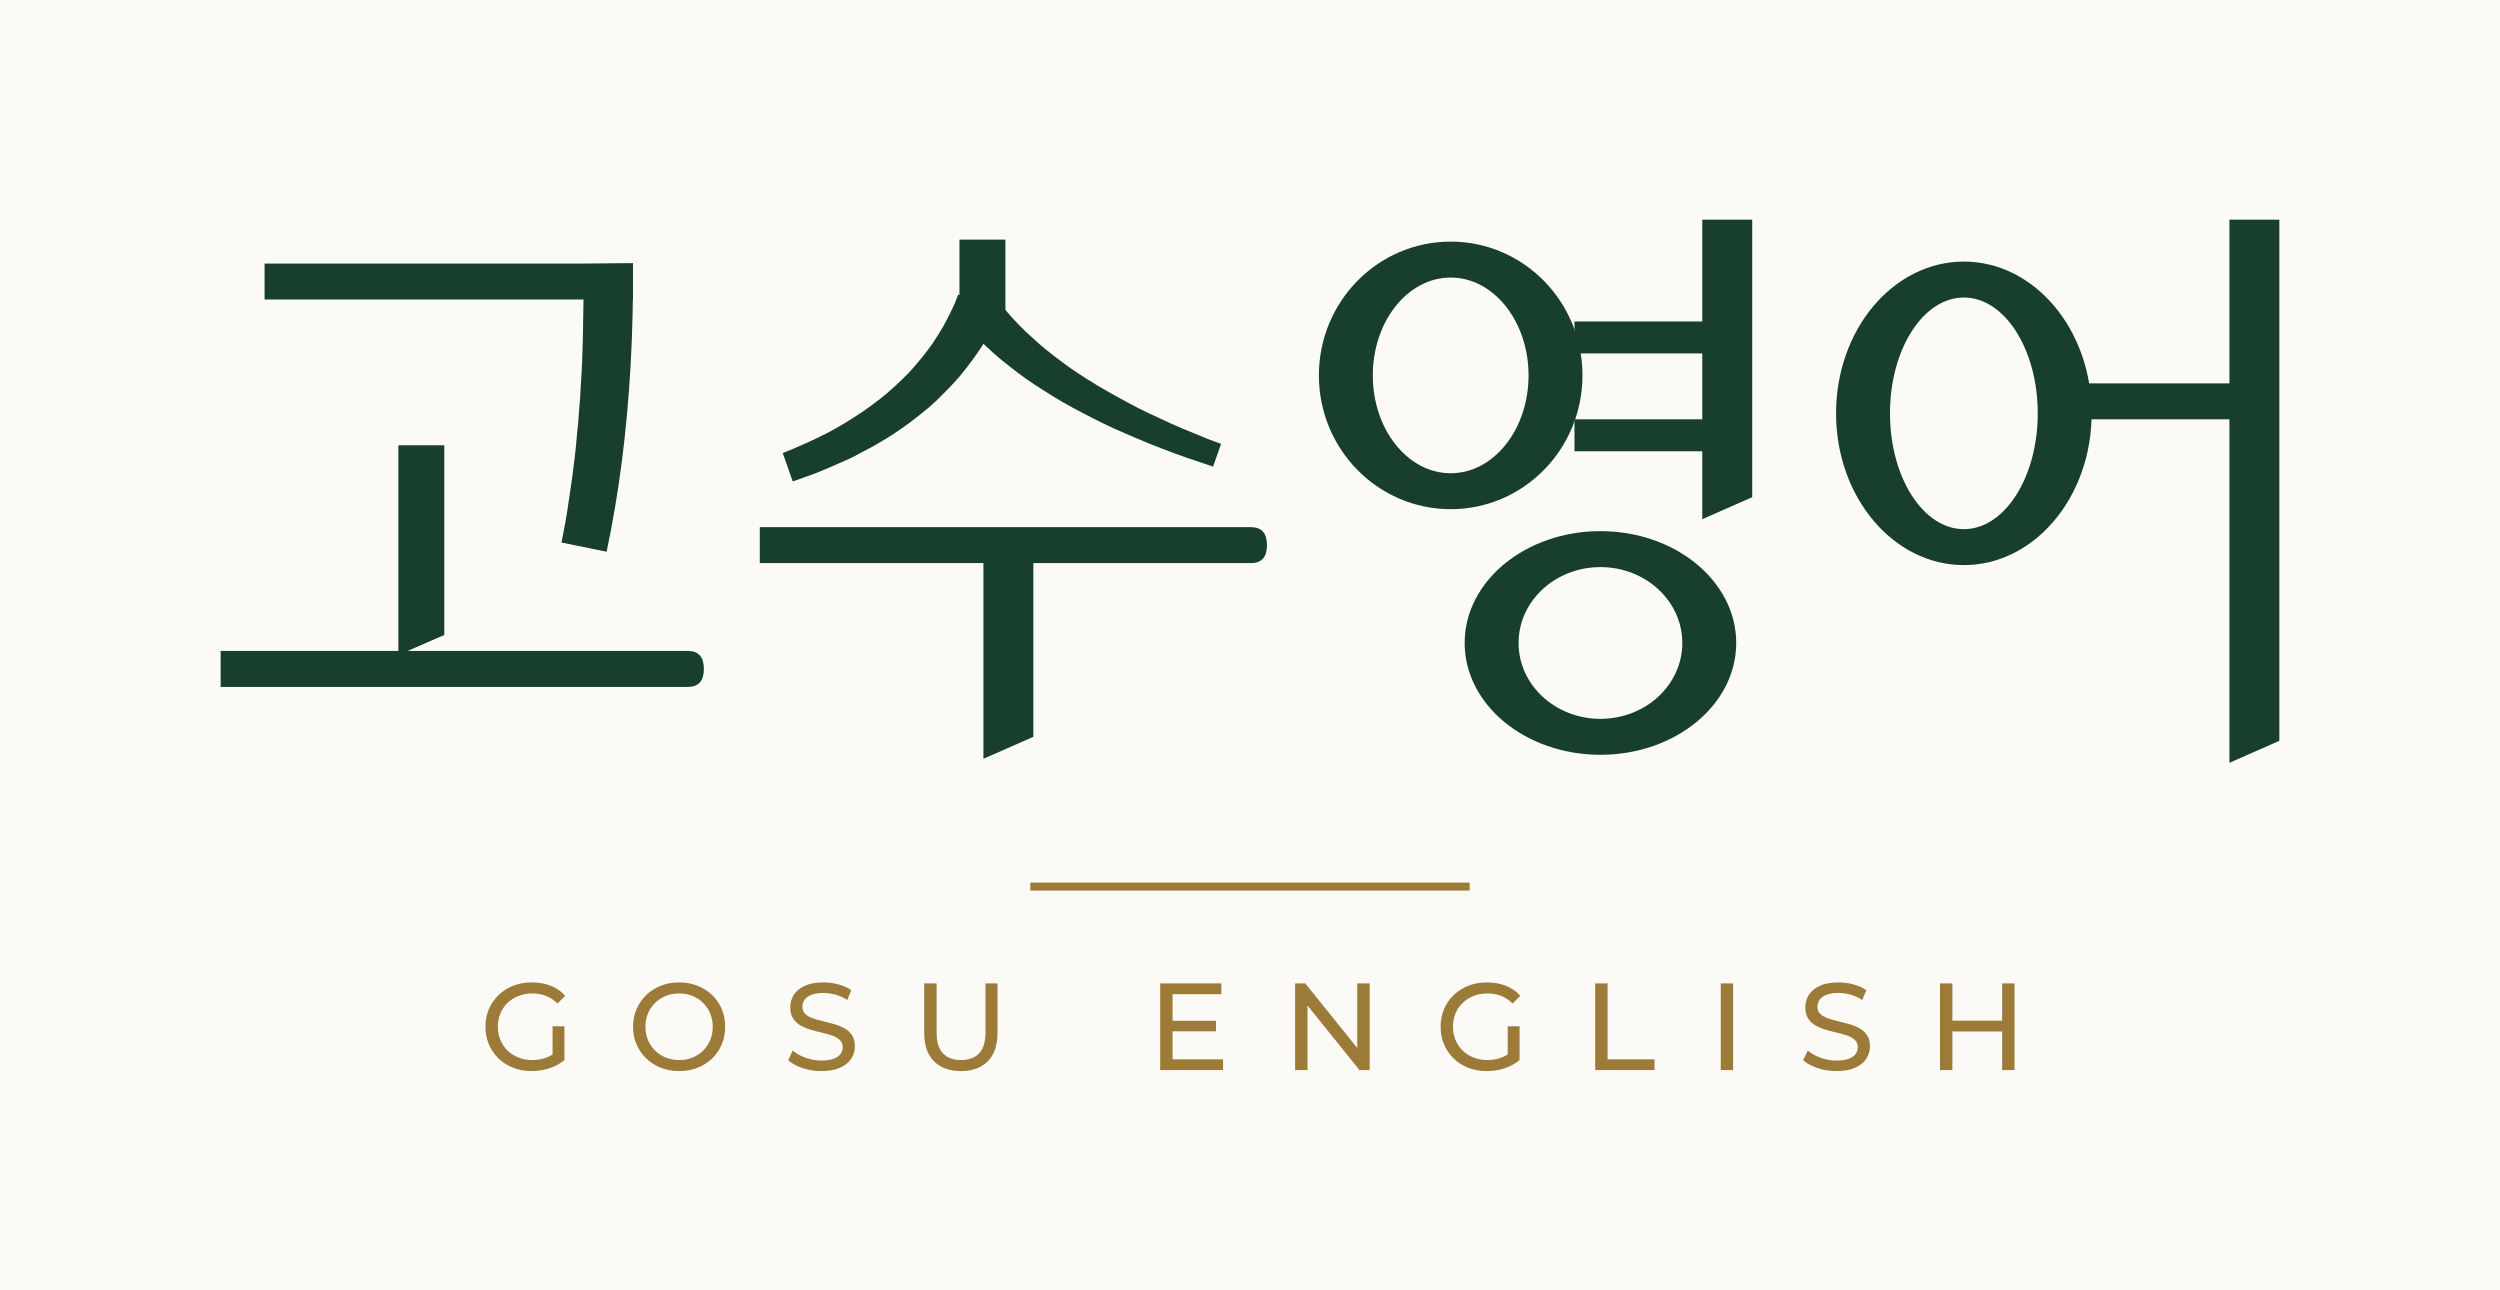
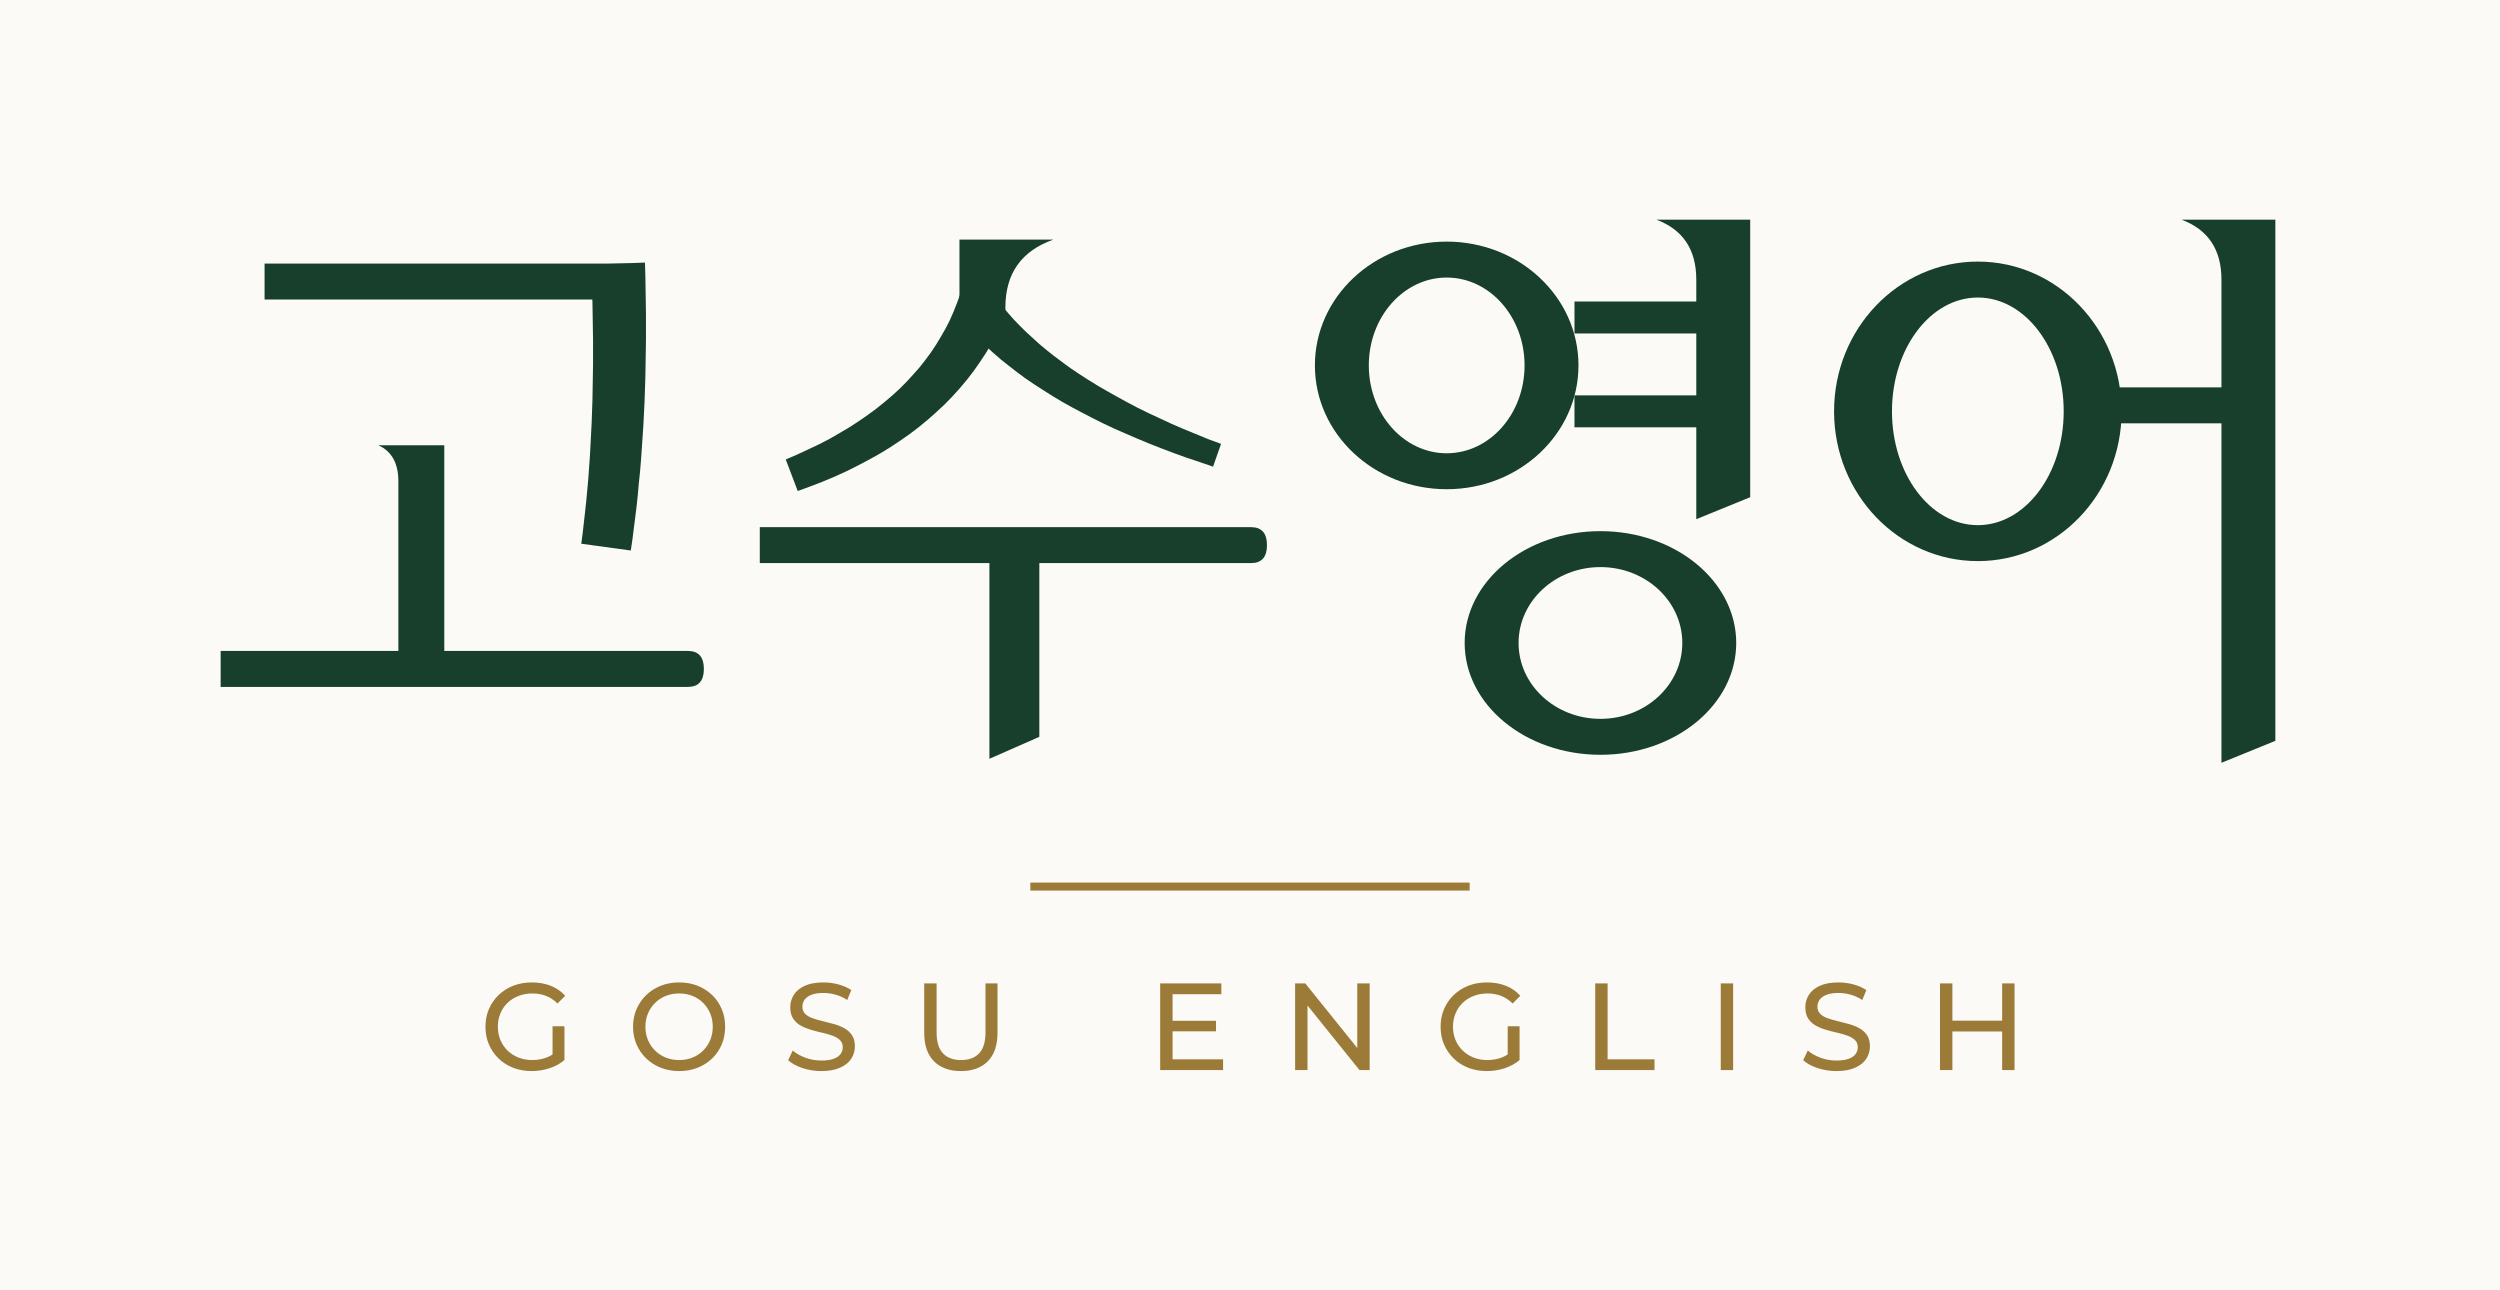
<svg xmlns="http://www.w3.org/2000/svg" viewBox="0 0 1251 646" width="626" height="323">
  <rect x="-2" y="-2" width="1255" height="650" fill="#fbfaf7" />
  <g fill="#173f2c" fill-rule="evenodd" transform="translate(104.0,60)">
-     <path d="M28,72 L212.5,72 L212.5,90 L28,90 Z" />
-     <path d="M187.5,72.2 L187.6,78.5 L187.7,84.9 L187.7,91.2 L187.6,97.4 L187.5,103.6 L187.4,109.7 L187.2,115.8 L187.0,121.8 L186.7,127.8 L186.3,133.8 L186.0,139.7 L185.5,145.5 L185.1,151.3 L184.5,157.0 L184.0,162.7 L183.4,168.4 L182.7,173.9 L182.0,179.5 L181.2,185.0 L180.4,190.4 L179.6,195.8 L178.7,201.2 L177.7,206.5 L176.7,211.7 L199.3,216.3 L200.4,210.8 L201.5,205.3 L202.5,199.7 L203.5,194.1 L204.4,188.5 L205.3,182.8 L206.1,177.0 L206.9,171.2 L207.6,165.4 L208.3,159.5 L208.9,153.5 L209.5,147.5 L210.0,141.5 L210.5,135.4 L210.9,129.2 L211.3,123.1 L211.6,116.8 L211.9,110.5 L212.1,104.2 L212.3,97.8 L212.4,91.4 L212.5,84.9 L212.5,78.4 L212.5,71.8 Z" />
-     <path d="M95,163 L118,163 L118,258 L95,268 Z" />
+     <path d="M28,72 L218.5,72 L218.5,90 L28,90 Z" />
+     <path d="M191.5,72.5 L191.8,78.9 L192.0,85.3 L192.2,91.5 L192.3,97.8 L192.4,104.0 L192.5,110.1 L192.5,116.2 L192.5,122.3 L192.4,128.3 L192.3,134.2 L192.2,140.1 L192.0,146.0 L191.8,151.7 L191.5,157.5 L191.2,163.2 L190.9,168.8 L190.5,174.4 L190.1,180.0 L189.6,185.5 L189.1,190.9 L188.5,196.4 L187.9,201.7 L187.3,207.0 L186.6,212.3 L211.4,215.7 L212.2,210.3 L212.9,204.8 L213.6,199.2 L214.3,193.6 L214.9,188.0 L215.4,182.3 L216.0,176.5 L216.5,170.7 L216.9,164.9 L217.3,159.0 L217.7,153.0 L218.0,147.0 L218.3,141.0 L218.5,134.9 L218.7,128.8 L218.8,122.6 L218.9,116.4 L219.0,110.1 L219.0,103.8 L219.0,97.4 L218.9,91.0 L218.8,84.6 L218.7,78.0 L218.5,71.5 Z" />
+     <path d="M85,163 L118,163 L118,268 L95,268 L95,181 Q95,167.5 85,163 Z" />
    <path d="M6,266 L240,266 Q248,266 248,275.0 Q248,284 240,284 L6,284 Z" />
-     <path d="M376,60 L399,60 L399,98 L376,98 Z" />
-     <path d="M375.4,87.5 L373.7,91.8 L371.8,95.9 L369.7,100.1 L367.5,104.1 L365.1,108.0 L362.6,111.9 L359.9,115.6 L357.0,119.3 L354.0,122.9 L350.8,126.5 L347.4,129.9 L343.8,133.3 L340.1,136.6 L336.2,139.8 L332.1,142.9 L327.9,145.9 L323.5,148.8 L318.9,151.7 L314.1,154.5 L309.1,157.2 L304.0,159.7 L298.6,162.2 L293.1,164.6 L287.5,166.9 L292.5,181.1 L298.7,178.9 L304.7,176.7 L310.5,174.3 L316.2,171.8 L321.8,169.3 L327.1,166.5 L332.4,163.7 L337.4,160.8 L342.4,157.7 L347.1,154.5 L351.7,151.2 L356.2,147.7 L360.5,144.2 L364.6,140.5 L368.5,136.6 L372.3,132.7 L376.0,128.6 L379.4,124.4 L382.7,120.0 L385.8,115.6 L388.8,111.0 L391.6,106.3 L394.2,101.5 L396.6,96.5 Z" />
+     <path d="M376,60 L423,60 Q399,68.5 399,94 L399,98 L376,98 Z" />
+     <path d="M376.3,87.6 L374.7,91.9 L373.0,96.2 L371.1,100.5 L369.0,104.6 L366.7,108.6 L364.3,112.6 L361.7,116.5 L358.9,120.3 L356.0,124.0 L352.8,127.6 L349.5,131.2 L346.0,134.7 L342.3,138.1 L338.4,141.4 L334.3,144.7 L330.1,147.8 L325.6,150.9 L321.0,153.9 L316.1,156.8 L311.1,159.7 L305.9,162.4 L300.4,165.0 L294.8,167.6 L289.0,170.1 L295.0,185.9 L301.3,183.6 L307.5,181.2 L313.5,178.7 L319.4,176.0 L325.0,173.2 L330.5,170.3 L335.9,167.3 L341.0,164.2 L346.0,160.9 L350.9,157.5 L355.5,154.0 L360.0,150.3 L364.3,146.5 L368.5,142.6 L372.4,138.6 L376.2,134.4 L379.8,130.1 L383.2,125.7 L386.4,121.1 L389.5,116.4 L392.3,111.6 L395.0,106.7 L397.4,101.6 L399.7,96.4 Z" />
    <path d="M382.5,106.6 L385.8,110.0 L389.3,113.4 L392.9,116.7 L396.7,120.0 L400.6,123.1 L404.7,126.3 L408.9,129.4 L413.3,132.4 L417.8,135.3 L422.4,138.2 L427.2,141.1 L432.2,143.9 L437.3,146.6 L442.5,149.3 L447.9,152.0 L453.4,154.6 L459.1,157.1 L464.9,159.6 L470.9,162.1 L477.0,164.5 L483.3,166.9 L489.7,169.2 L496.3,171.4 L503.0,173.7 L507.0,162.3 L500.5,159.9 L494.2,157.3 L488.1,154.8 L482.1,152.2 L476.3,149.5 L470.7,146.9 L465.2,144.2 L459.9,141.4 L454.8,138.6 L449.8,135.8 L445.0,133.0 L440.3,130.1 L435.8,127.2 L431.5,124.3 L427.4,121.3 L423.4,118.3 L419.6,115.3 L415.9,112.2 L412.5,109.1 L409.1,106.0 L406.0,102.9 L403.0,99.8 L400.2,96.6 L397.5,93.4 Z" />
    <path d="M276,204 L522,204 Q530,204 530,213.0 Q530,222 522,222 L276,222 Z" />
-     <path d="M388,220 L413,220 L413,309 L388,320 Z" />
-     <path d="M556,128 A66,67 0 1 0 688,128 A66,67 0 1 0 556,128 Z M583,128 A39,49 0 1 1 661,128 A39,49 0 1 1 583,128 Z" />
-     <path d="M684,101 L752,101 L752,117 L684,117 Z" />
-     <path d="M684,150 L752,150 L752,166 L684,166 Z" />
-     <path d="M748,50 L773,50 L773,189 L748,200 Z" />
+     <path d="M391,220 L416,220 L416,309 L391,320 Z" />
+     <path d="M554,123 A66,62 0 1 0 686,123 A66,62 0 1 0 554,123 Z M581,123 A39,44 0 1 1 659,123 A39,44 0 1 1 581,123 Z" />
+     <path d="M684,91 L750,91 L750,107 L684,107 Z" />
+     <path d="M684,138 L750,138 L750,154 L684,154 Z" />
+     <path d="M725,50 L772,50 L772,189 L745,200 L745,80 Q745,57.5 725,50 Z" />
    <path d="M629,262 A68,56 0 1 0 765,262 A68,56 0 1 0 629,262 Z M656,262 A41,38 0 1 1 738,262 A41,38 0 1 1 656,262 Z" />
-     <path d="M815,147 A64,76 0 1 0 943,147 A64,76 0 1 0 815,147 Z M842,147 A37,58 0 1 1 916,147 A37,58 0 1 1 842,147 Z" />
-     <path d="M936,132 L1016,132 L1016,150 L936,150 Z" />
-     <path d="M1012,50 L1037,50 L1037,311 L1012,322 Z" />
+     <path d="M814,146 A72,75 0 1 0 958,146 A72,75 0 1 0 814,146 Z M843,146 A43,57 0 1 1 929,146 A43,57 0 1 1 843,146 Z" />
+     <path d="M950,134 L1016,134 L1016,152 L950,152 Z" />
+     <path d="M988,50 L1035,50 L1035,311 L1008,322 L1008,80 Q1008,57.5 988,50 Z" />
  </g>
  <rect x="515.5" y="442" width="220" height="4" fill="#9c7a38" />
  <path fill="#9c7a38" d="M265.745 536.392Q260.723 536.392 256.507 534.749Q252.291 533.106 249.191 530.099Q246.091 527.092 244.355 523.062Q242.619 519.032 242.619 514.196Q242.619 509.36 244.355 505.33Q246.091 501.3 249.222 498.293Q252.353 495.286 256.569 493.643Q260.785 492 265.869 492Q271.015 492 275.293 493.674Q279.571 495.348 282.547 498.696L278.703 502.54Q276.037 499.936 272.906 498.727Q269.775 497.518 266.117 497.518Q262.397 497.518 259.204 498.758Q256.011 499.998 253.686 502.23Q251.361 504.462 250.09 507.531Q248.819 510.6 248.819 514.196Q248.819 517.73 250.09 520.799Q251.361 523.868 253.686 526.131Q256.011 528.394 259.173 529.634Q262.335 530.874 266.055 530.874Q269.527 530.874 272.72 529.789Q275.913 528.704 278.641 526.162L282.175 530.874Q278.951 533.602 274.642 534.997Q270.333 536.392 265.745 536.392ZM282.175 530.874 276.223 530.068V513.948H282.175Z M339.649 536.392Q334.689 536.392 330.442 534.718Q326.195 533.044 323.095 530.037Q319.995 527.03 318.259 523.0Q316.523 518.97 316.523 514.196Q316.523 509.422 318.259 505.392Q319.995 501.362 323.095 498.355Q326.195 495.348 330.411 493.674Q334.627 492 339.649 492Q344.609 492 348.794 493.643Q352.979 495.286 356.11 498.293Q359.241 501.3 360.946 505.33Q362.651 509.36 362.651 514.196Q362.651 519.032 360.946 523.062Q359.241 527.092 356.11 530.099Q352.979 533.106 348.794 534.749Q344.609 536.392 339.649 536.392ZM339.649 530.874Q343.245 530.874 346.314 529.634Q349.383 528.394 351.646 526.131Q353.909 523.868 355.18 520.83Q356.451 517.792 356.451 514.196Q356.451 510.6 355.18 507.562Q353.909 504.524 351.646 502.261Q349.383 499.998 346.314 498.758Q343.245 497.518 339.649 497.518Q335.991 497.518 332.922 498.758Q329.853 499.998 327.559 502.261Q325.265 504.524 323.994 507.562Q322.723 510.6 322.723 514.196Q322.723 517.792 323.994 520.83Q325.265 523.868 327.559 526.131Q329.853 528.394 332.922 529.634Q335.991 530.874 339.649 530.874Z M410.825 536.392Q405.865 536.392 401.339 534.873Q396.813 533.354 394.209 530.936L396.503 526.1Q398.983 528.27 402.827 529.696Q406.671 531.122 410.825 531.122Q414.607 531.122 416.963 530.254Q419.319 529.386 420.435 527.867Q421.551 526.348 421.551 524.426Q421.551 522.194 420.094 520.83Q418.637 519.466 416.312 518.629Q413.987 517.792 411.197 517.172Q408.407 516.552 405.586 515.715Q402.765 514.878 400.44 513.576Q398.115 512.274 396.689 510.073Q395.263 507.872 395.263 504.4Q395.263 501.052 397.03 498.231Q398.797 495.41 402.486 493.705Q406.175 492 411.879 492Q415.661 492 419.381 492.992Q423.101 493.984 425.829 495.844L423.783 500.804Q420.993 498.944 417.893 498.107Q414.793 497.27 411.879 497.27Q408.221 497.27 405.865 498.2Q403.509 499.13 402.424 500.68Q401.339 502.23 401.339 504.152Q401.339 506.446 402.796 507.81Q404.253 509.174 406.578 509.98Q408.903 510.786 411.693 511.437Q414.483 512.088 417.304 512.894Q420.125 513.7 422.45 515.002Q424.775 516.304 426.201 518.474Q427.627 520.644 427.627 524.054Q427.627 527.34 425.829 530.161Q424.031 532.982 420.28 534.687Q416.529 536.392 410.825 536.392Z M480.699 536.392Q472.143 536.392 467.245 531.494Q462.347 526.596 462.347 517.172V492.496H468.547V516.924Q468.547 524.178 471.74 527.526Q474.933 530.874 480.761 530.874Q486.651 530.874 489.844 527.526Q493.037 524.178 493.037 516.924V492.496H499.051V517.172Q499.051 526.596 494.184 531.494Q489.317 536.392 480.699 536.392Z M580.519 535.896V492.496H611.147V497.89H586.719V530.502H612.015V535.896ZM586.161 516.49V511.22H608.481V516.49Z M648.099 535.896V492.496H653.183L681.889 528.146H679.223V492.496H685.423V535.896H680.339L651.633 500.246H654.299V535.896Z M744.075 536.392Q739.053 536.392 734.837 534.749Q730.621 533.106 727.521 530.099Q724.421 527.092 722.685 523.062Q720.949 519.032 720.949 514.196Q720.949 509.36 722.685 505.33Q724.421 501.3 727.552 498.293Q730.683 495.286 734.899 493.643Q739.115 492 744.199 492Q749.345 492 753.623 493.674Q757.901 495.348 760.877 498.696L757.033 502.54Q754.367 499.936 751.236 498.727Q748.105 497.518 744.447 497.518Q740.727 497.518 737.534 498.758Q734.341 499.998 732.016 502.23Q729.691 504.462 728.42 507.531Q727.149 510.6 727.149 514.196Q727.149 517.73 728.42 520.799Q729.691 523.868 732.016 526.131Q734.341 528.394 737.503 529.634Q740.665 530.874 744.385 530.874Q747.857 530.874 751.05 529.789Q754.243 528.704 756.971 526.162L760.505 530.874Q757.281 533.602 752.972 534.997Q748.663 536.392 744.075 536.392ZM760.505 530.874 754.553 530.068V513.948H760.505Z M798.387 535.896V492.496H804.587V530.502H828.085V535.896Z M861.255 535.896V492.496H867.455V535.896Z M919.163 536.392Q914.203 536.392 909.677 534.873Q905.151 533.354 902.547 530.936L904.841 526.1Q907.321 528.27 911.165 529.696Q915.009 531.122 919.163 531.122Q922.945 531.122 925.301 530.254Q927.657 529.386 928.773 527.867Q929.889 526.348 929.889 524.426Q929.889 522.194 928.432 520.83Q926.975 519.466 924.65 518.629Q922.325 517.792 919.535 517.172Q916.745 516.552 913.924 515.715Q911.103 514.878 908.778 513.576Q906.453 512.274 905.027 510.073Q903.601 507.872 903.601 504.4Q903.601 501.052 905.368 498.231Q907.135 495.41 910.824 493.705Q914.513 492 920.217 492Q923.999 492 927.719 492.992Q931.439 493.984 934.167 495.844L932.121 500.804Q929.331 498.944 926.231 498.107Q923.131 497.27 920.217 497.27Q916.559 497.27 914.203 498.2Q911.847 499.13 910.762 500.68Q909.677 502.23 909.677 504.152Q909.677 506.446 911.134 507.81Q912.591 509.174 914.916 509.98Q917.241 510.786 920.031 511.437Q922.821 512.088 925.642 512.894Q928.463 513.7 930.788 515.002Q933.113 516.304 934.539 518.474Q935.965 520.644 935.965 524.054Q935.965 527.34 934.167 530.161Q932.369 532.982 928.618 534.687Q924.867 536.392 919.163 536.392Z M1002.181 535.896V492.496H1008.381V535.896ZM971.057 535.896V492.496H977.257V535.896ZM976.637 516.552V511.158H1002.739V516.552Z" />
</svg>
